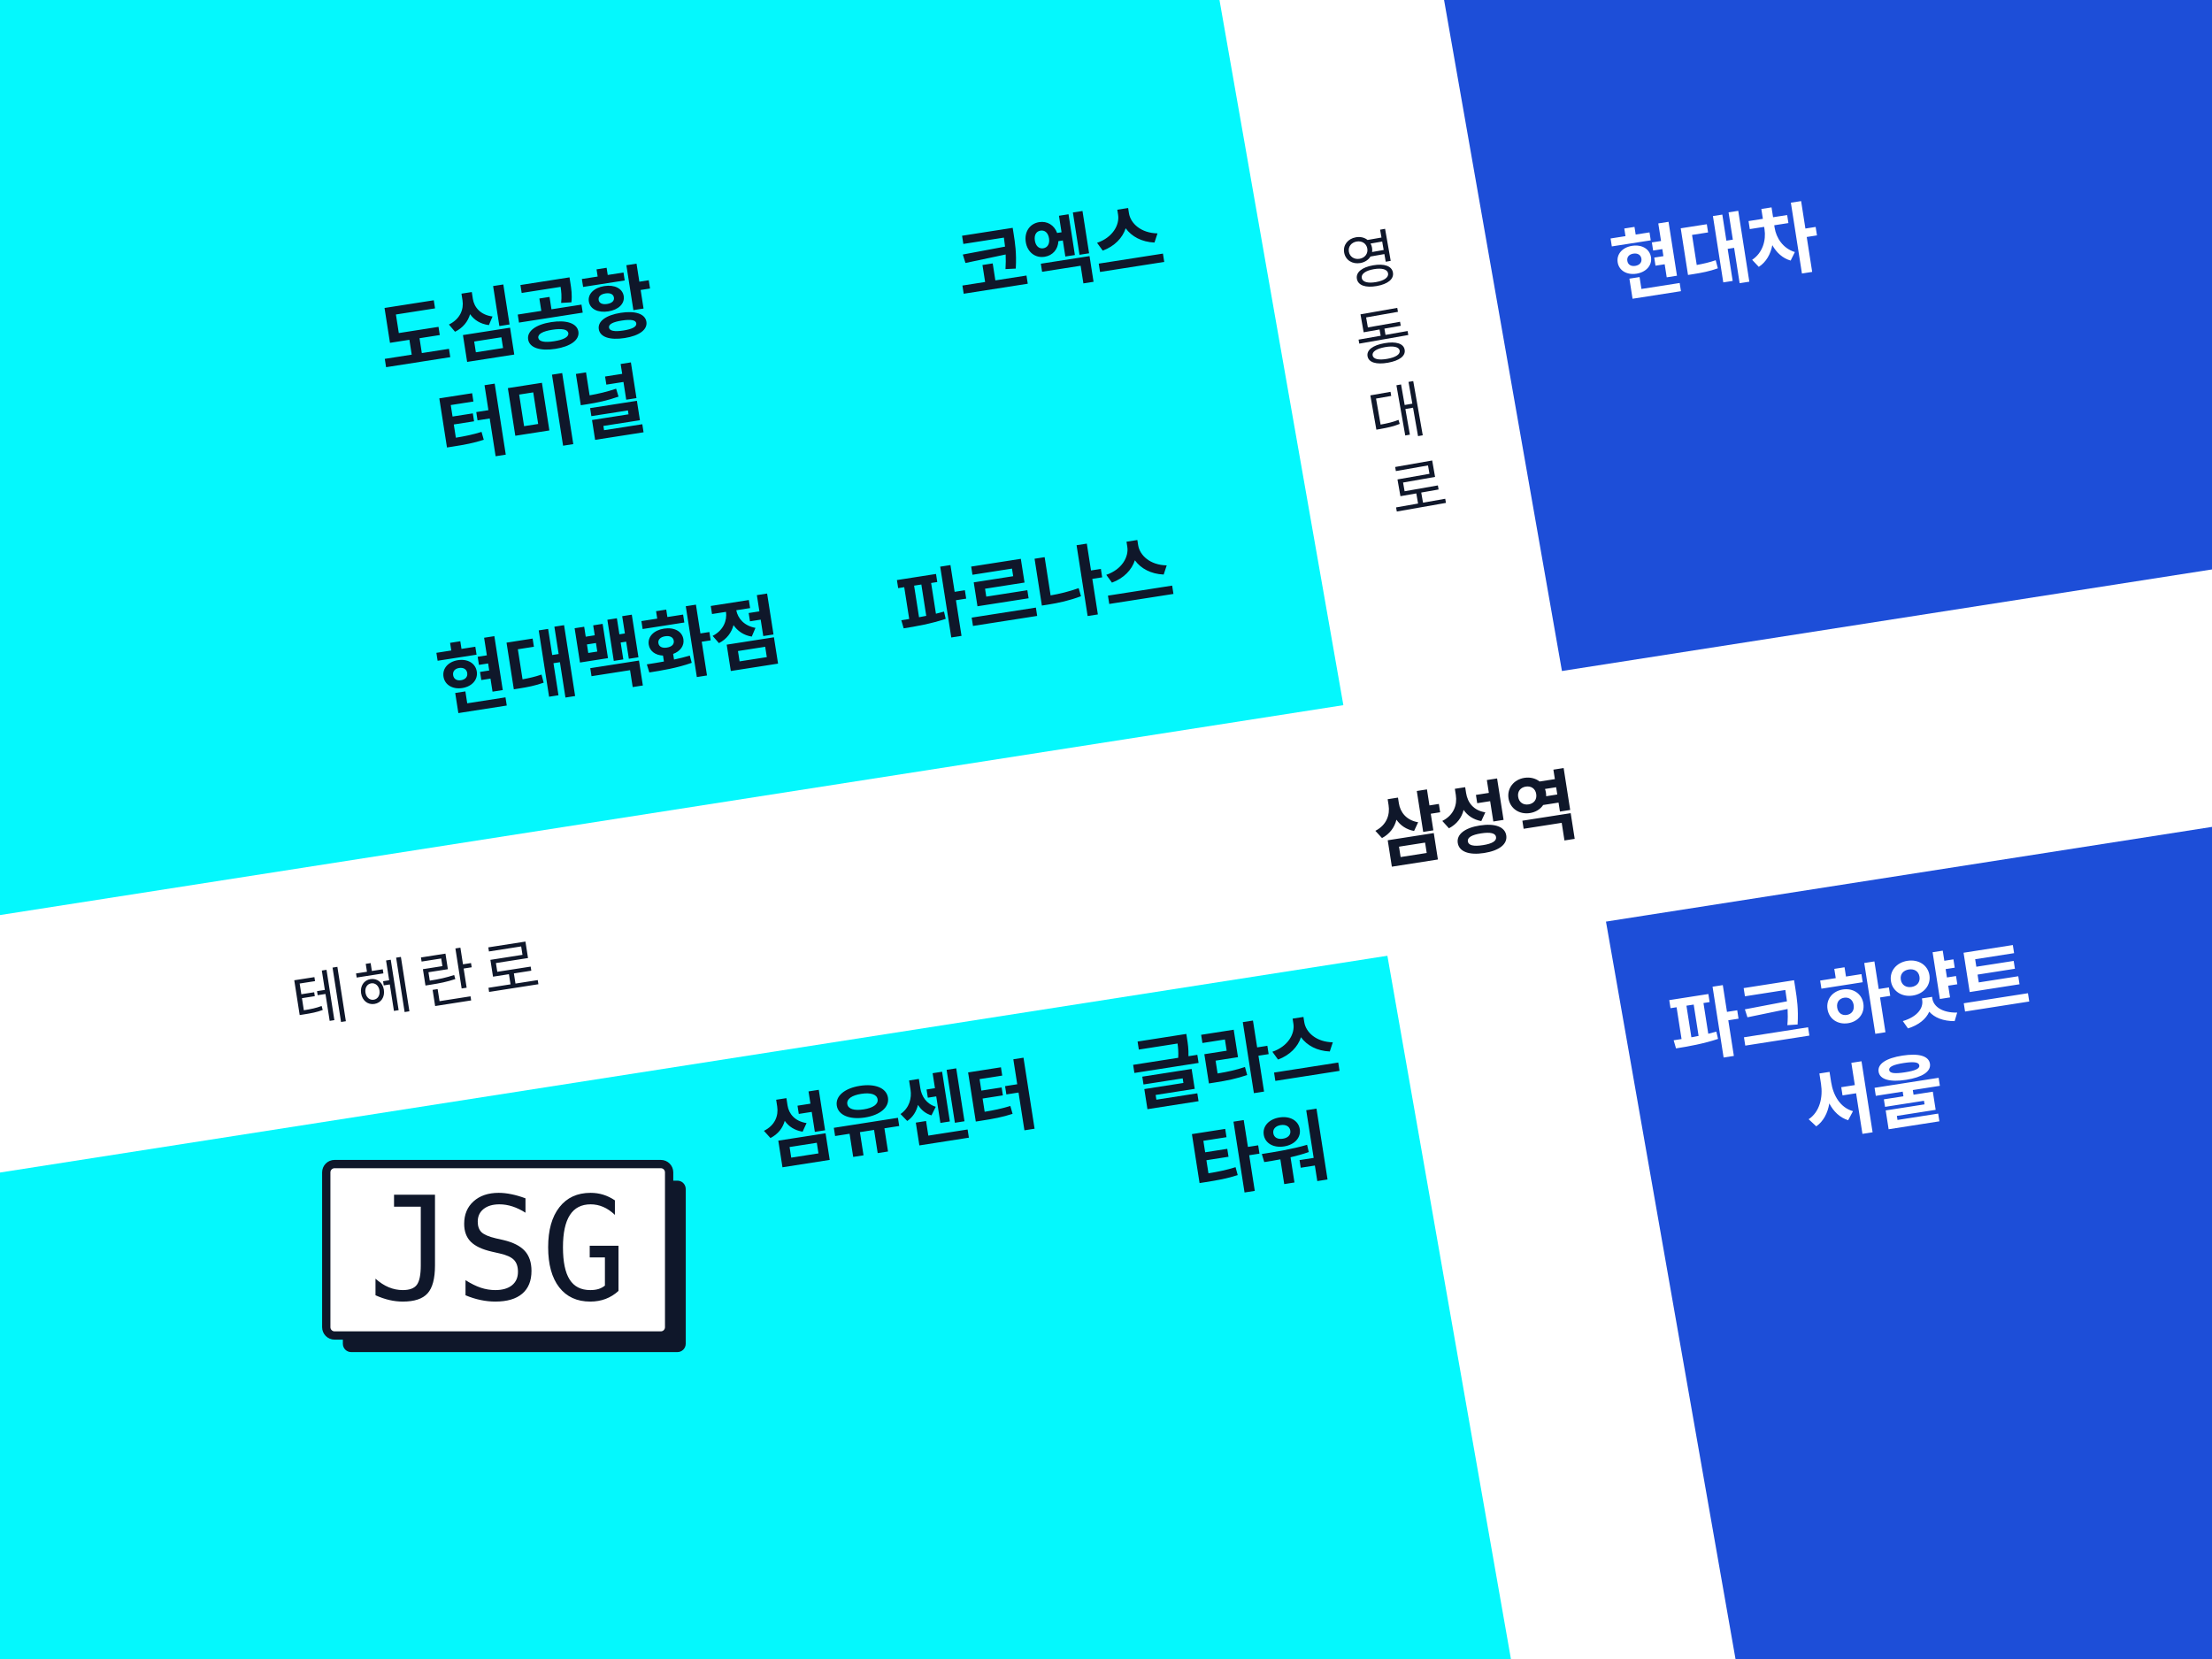
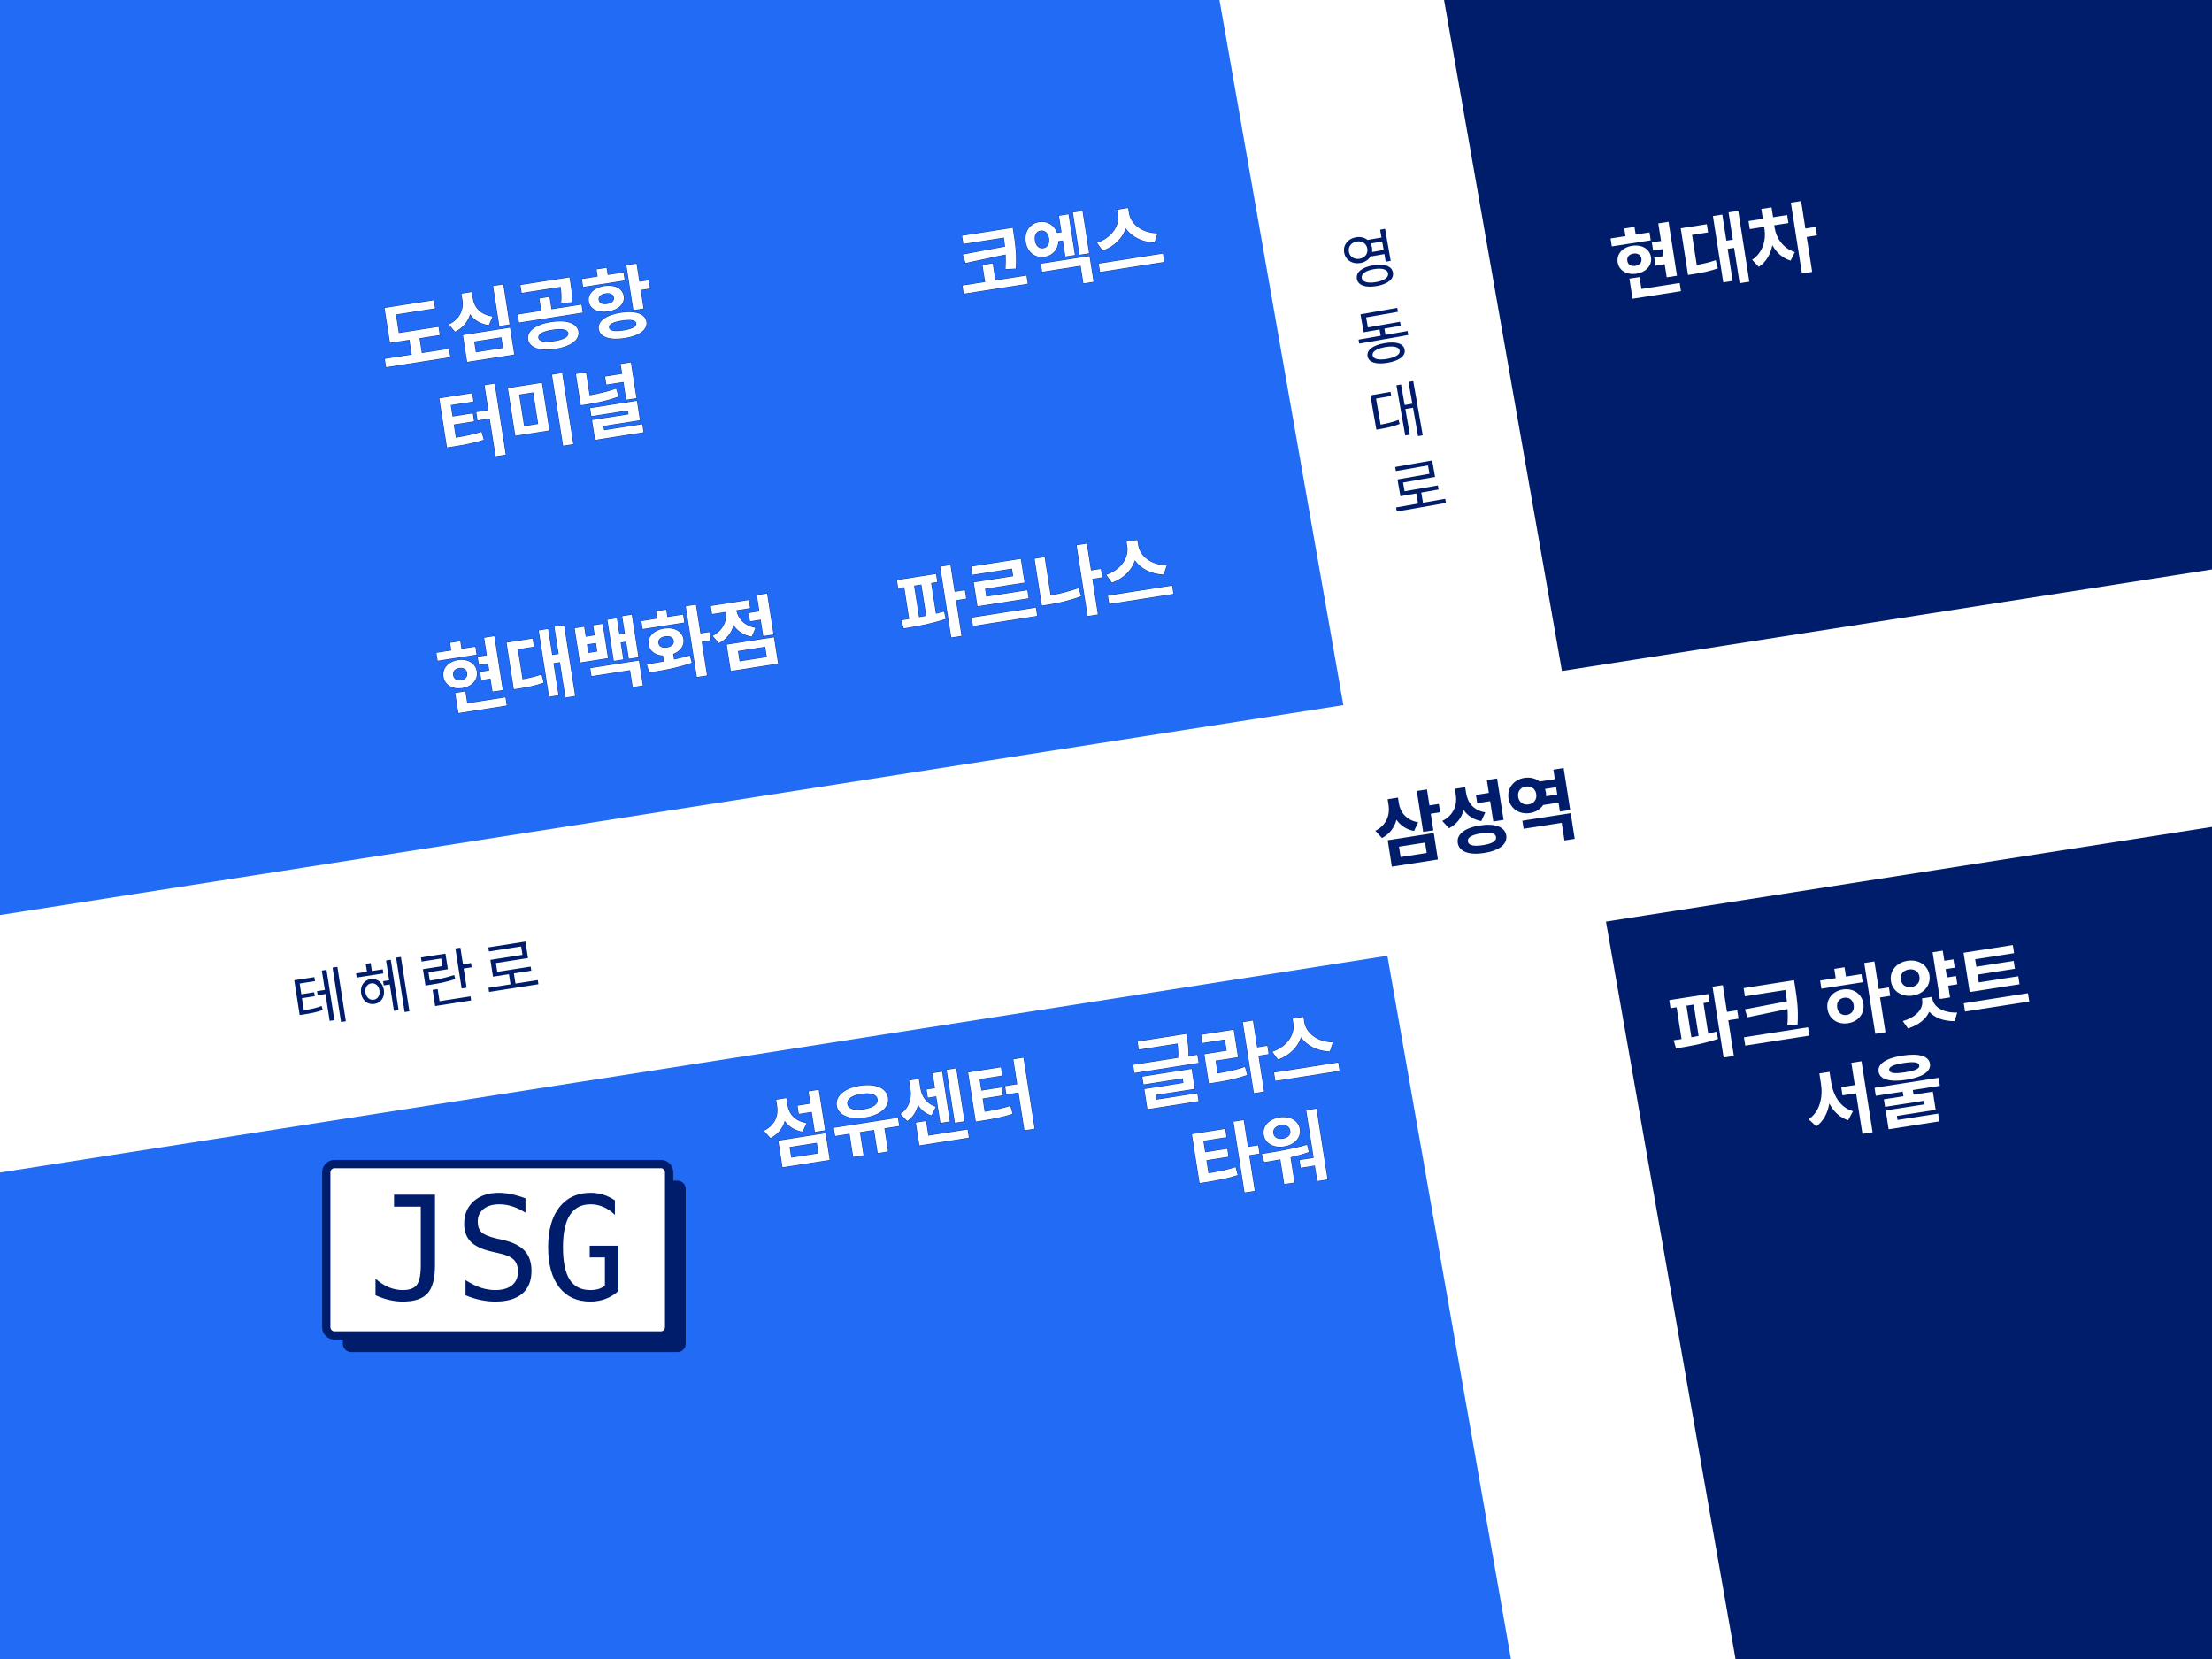
<svg xmlns="http://www.w3.org/2000/svg" width="800" height="600" viewBox="0 0 800 600" role="img" aria-labelledby="title desc">
  <style>
    @font-face { font-family: Pretendard; src: url('../fonts/PretendardVariable.woff2') format('woff2'); font-weight: 100 900; }
    @font-face { font-family: JetBrainsMono; src: url('../fonts/JetBrainsMonoNerdFont-Regular.ttf') format('truetype'); font-weight: 400; }
-     text { font-family: Pretendard, sans-serif; fill: #0f172a; font-size: 28px; font-weight: 550; text-anchor: middle; dominant-baseline: central; letter-spacing: -.8px; }
-     .road-label { font-size: 22px; font-weight: 450; letter-spacing: 3px; }
+     text { font-family: Pretendard, sans-serif; fill: #ffffff; stroke: #001d6c; stroke-width: .22px; paint-order: stroke fill; font-size: 28px; font-weight: 550; text-anchor: middle; dominant-baseline: central; letter-spacing: -.8px; }
+     .road-label { fill: #001d6c; stroke: none; font-size: 22px; font-weight: 450; letter-spacing: 3px; }
  </style>
-   <rect width="800" height="600" fill="#04f8fd" />
-   <path d="M481.655 0 H800 V600 H580.033 Z" fill="#1d4ed8" />
+   <rect width="800" height="600" fill="#226cf5" />
+   <path d="M481.655 0 H800 V600 H580.033 Z" fill="#001d6c" />
  <path d="M-80 390 L880 240" fill="none" stroke="#ffffff" stroke-width="92" />
  <path d="M464.088 -100 L594.088 640" fill="none" stroke="#ffffff" stroke-width="80" />
  <text class="road-label" x="150" y="354" transform="rotate(-8.8807 150 354)">테헤란로</text>
  <text class="road-label" x="498" y="92" transform="rotate(-9.964 498 92)">
    <tspan x="498">영</tspan>
    <tspan x="498" dy="28">동</tspan>
    <tspan x="498" dy="28">대</tspan>
    <tspan x="498" dy="28">로</tspan>
  </text>
  <text x="383" y="89" transform="rotate(-8.8807 383 89)">코엑스</text>
  <text x="620" y="89" transform="rotate(-8.8807 620 89)" style="fill:#ffffff">현대차</text>
  <text x="190" y="113" transform="rotate(-8.8807 190 113)">
    <tspan x="190">도심공항</tspan>
    <tspan x="190" dy="35">터미널</tspan>
  </text>
  <text x="220" y="235" transform="rotate(-8.8807 220 235)">현대백화점</text>
  <text x="374" y="211" transform="rotate(-8.8807 374 211)">파르나스</text>
-   <text x="533.333" y="294.167" transform="rotate(-8.8807 533.333 294.167)" style="font-weight:650;letter-spacing:-1.4px">삼성역</text>
+   <text x="533.333" y="294.167" transform="rotate(-8.8807 533.333 294.167)" style="fill:#001d6c;stroke:none;font-weight:650;letter-spacing:-1.4px">삼성역</text>
  <g id="jsg-location-mark">
-     <rect x="124" y="427" width="124" height="62" rx="3" fill="#0f172a" />
-     <rect x="118" y="421" width="124" height="62" rx="3" fill="#ffffff" stroke="#0f172a" stroke-width="3" />
-     <text x="180" y="452" style="font-family:JetBrainsMono,monospace;font-size:52px;font-weight:400;letter-spacing:0">JSG</text>
+     <rect x="124" y="427" width="124" height="62" rx="3" fill="#001d6c" />
+     <rect x="118" y="421" width="124" height="62" rx="3" fill="#ffffff" stroke="#001d6c" stroke-width="3" />
+     <text x="180" y="452" style="fill:#001d6c;stroke:none;font-family:JetBrainsMono,monospace;font-size:52px;font-weight:400;letter-spacing:0">JSG</text>
  </g>
  <text x="325" y="401" transform="rotate(-8.8807 325 401)">섬유센터</text>
  <text x="450" y="381" transform="rotate(-8.8807 450 381)">
    <tspan x="450">글라스</tspan>
    <tspan x="450" dy="35">타워</tspan>
  </text>
  <text x="672" y="360" transform="rotate(-8.8807 672 360)" style="fill:#ffffff">
    <tspan x="672">파크 하얏트</tspan>
    <tspan x="672" dy="35">서울</tspan>
  </text>
</svg>
